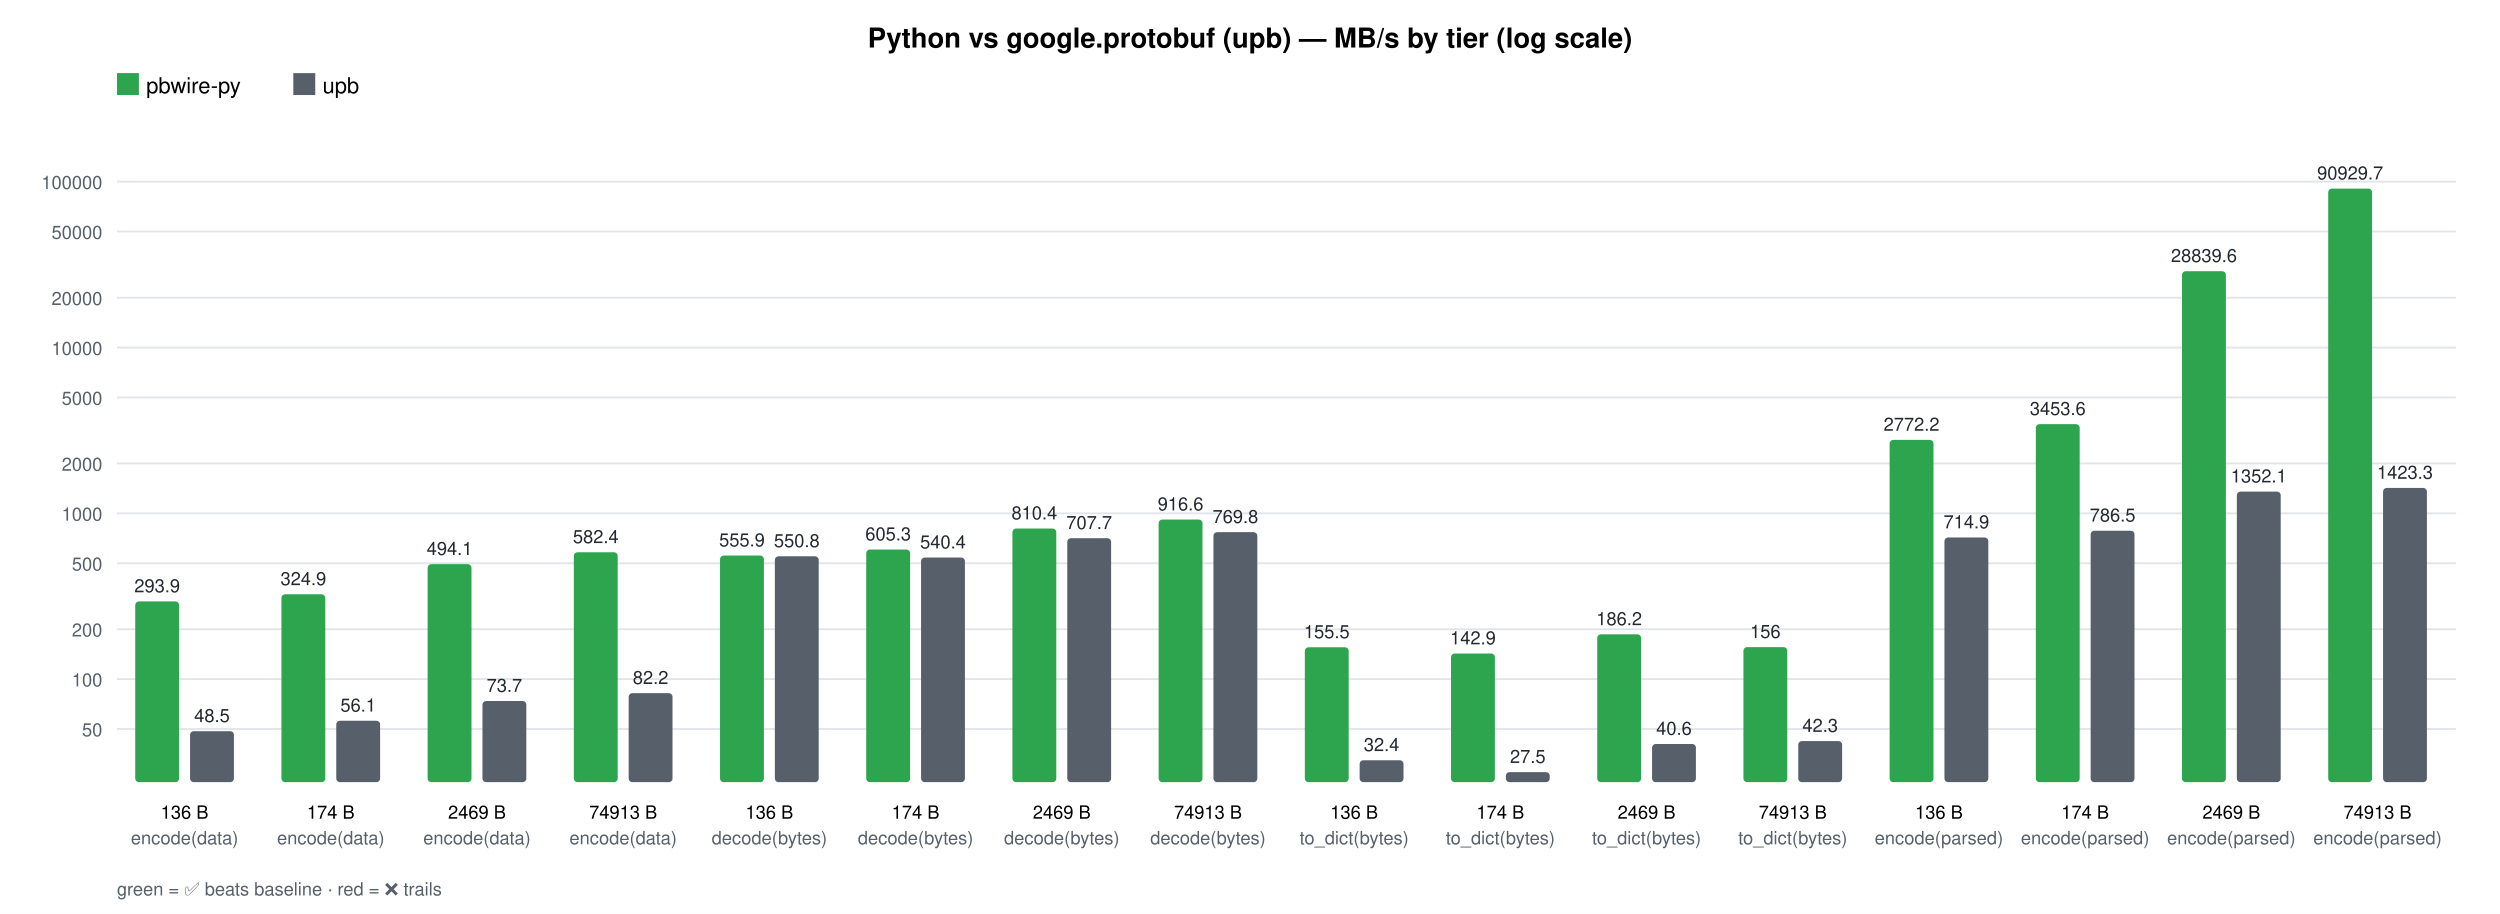
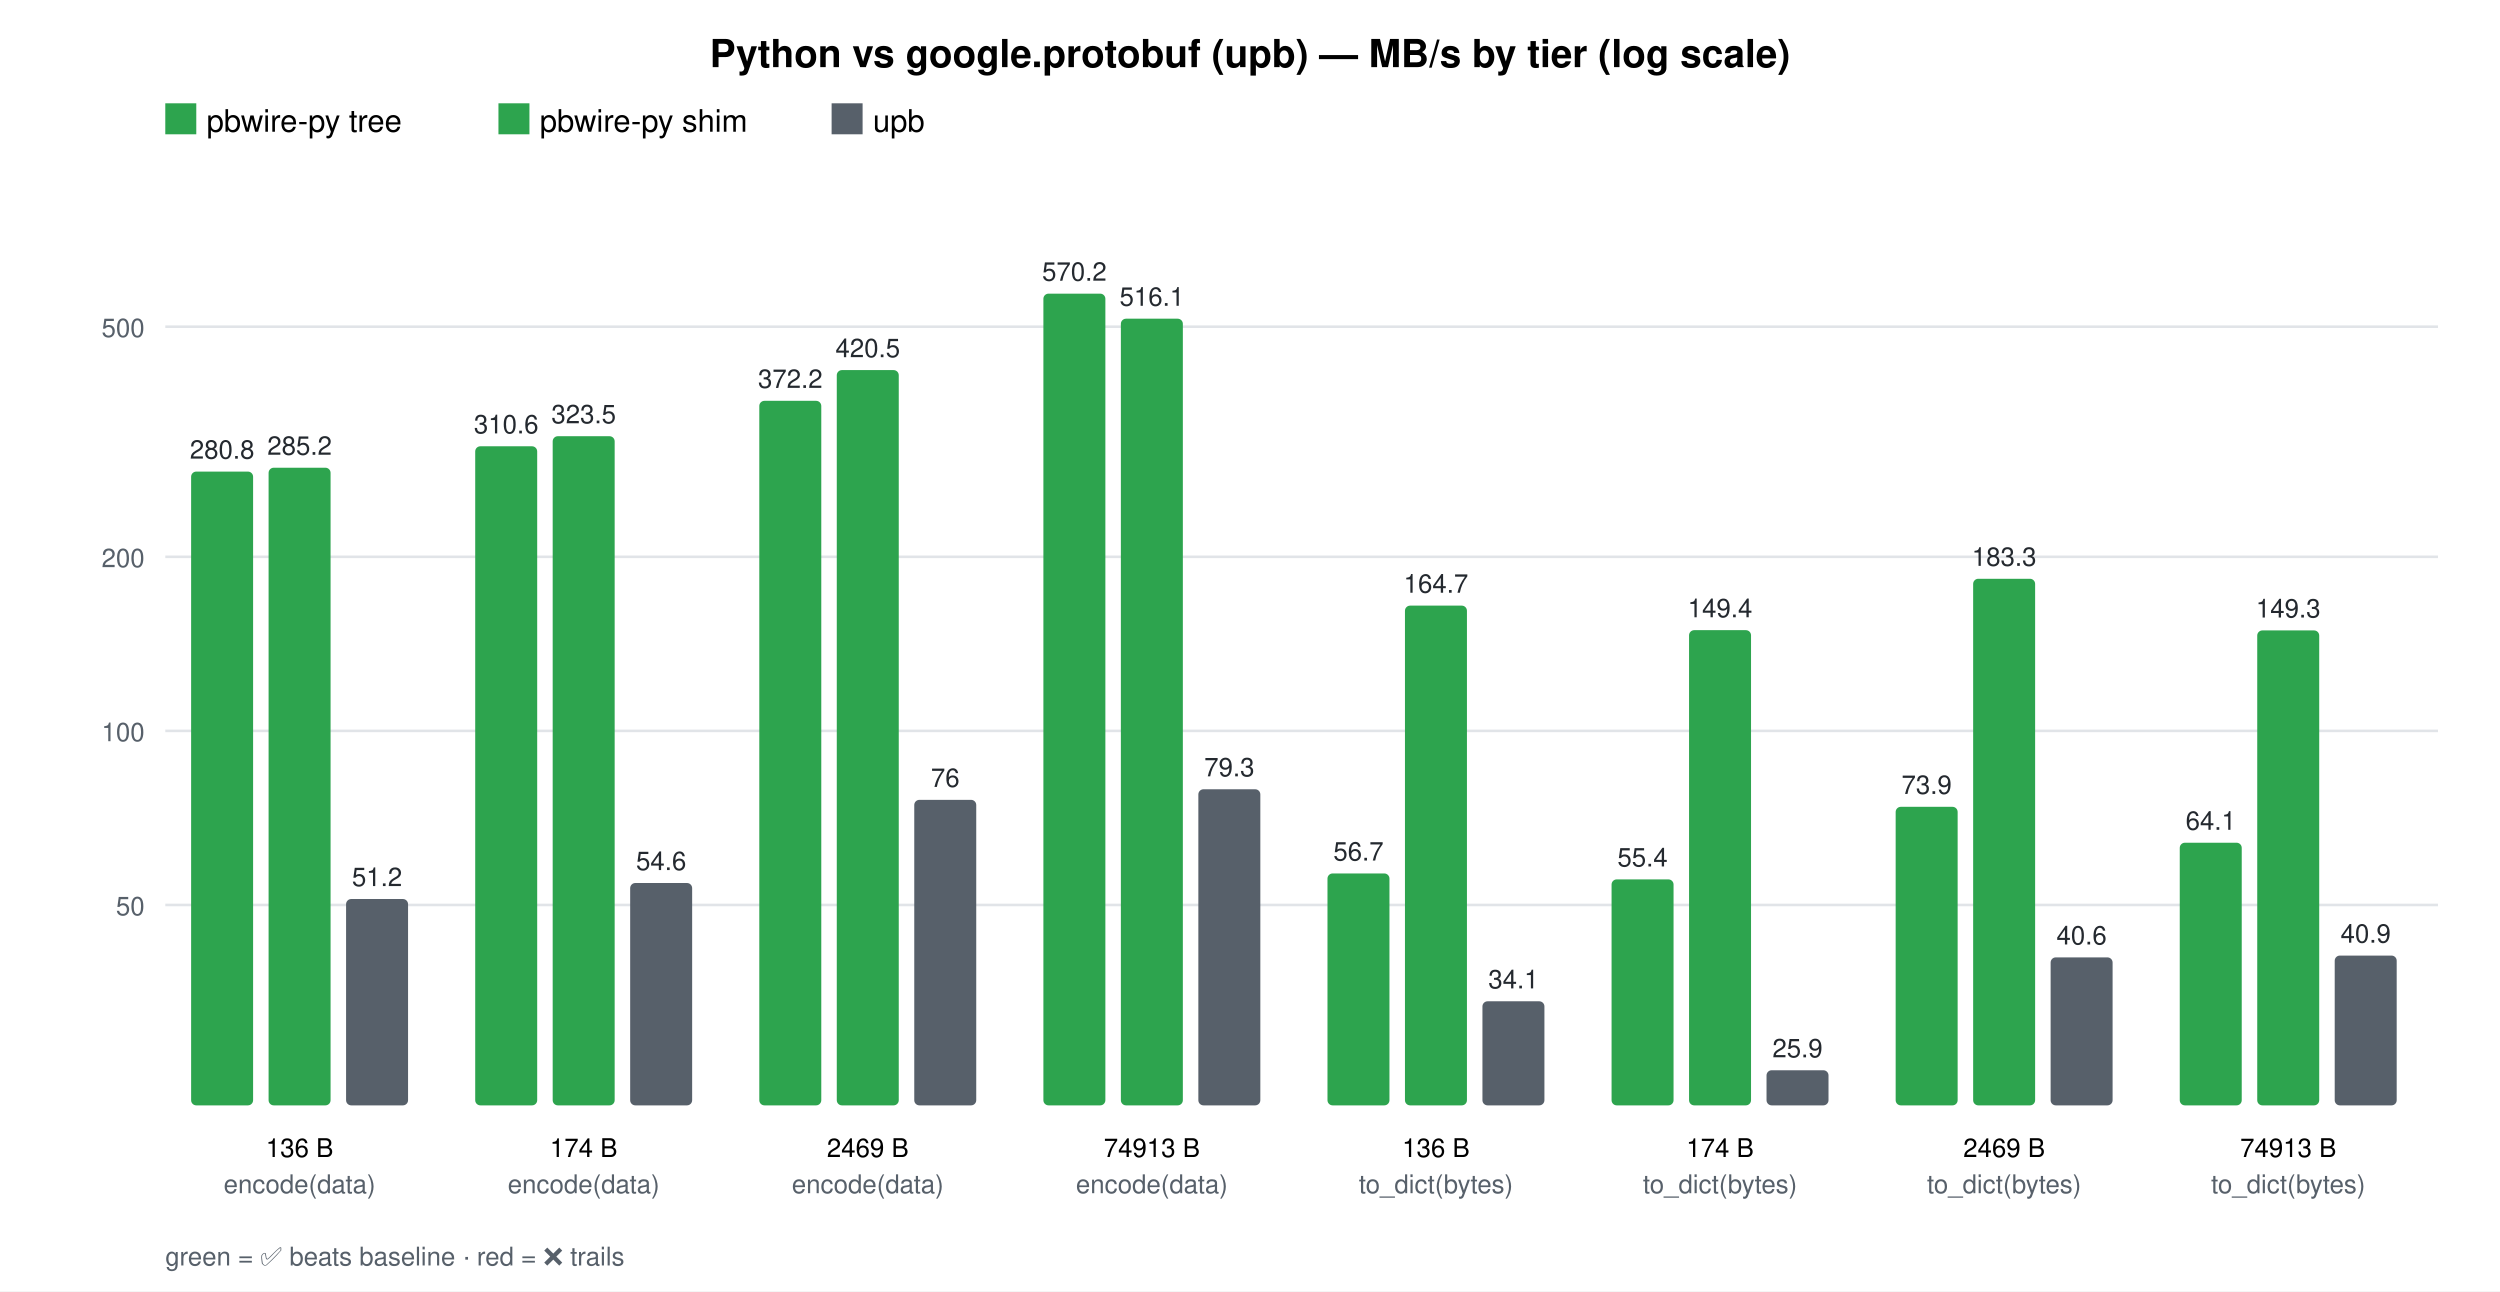
- <svg xmlns="http://www.w3.org/2000/svg" width="1368" height="500" font-family="Helvetica, Arial, sans-serif">
-   <rect width="1368" height="500" fill="#ffffff" />
-   <text x="684.0" y="26" text-anchor="middle" font-size="15" font-weight="bold">Python vs google.protobuf (upb) — MB/s by tier (log scale)</text>
+ <svg xmlns="http://www.w3.org/2000/svg" width="968" height="500" font-family="Helvetica, Arial, sans-serif">
+   <rect width="968" height="500" fill="#ffffff" />
+   <text x="484.0" y="26" text-anchor="middle" font-size="15" font-weight="bold">Python vs google.protobuf (upb) — MB/s by tier (log scale)</text>
  <rect x="64" y="40" width="12" height="12" fill="#2da44e" />
-   <text x="80" y="51" font-size="12">pbwire-py</text>
-   <rect x="160.5" y="40" width="12" height="12" fill="#57606a" />
-   <text x="176.5" y="51" font-size="12">upb</text>
-   <line x1="64" y1="398.9" x2="1344" y2="398.9" stroke="#e1e4e8" />
-   <text x="56" y="402.9" text-anchor="end" font-size="10" fill="#57606a">50</text>
-   <line x1="64" y1="371.6" x2="1344" y2="371.6" stroke="#e1e4e8" />
-   <text x="56" y="375.6" text-anchor="end" font-size="10" fill="#57606a">100</text>
-   <line x1="64" y1="344.3" x2="1344" y2="344.3" stroke="#e1e4e8" />
-   <text x="56" y="348.3" text-anchor="end" font-size="10" fill="#57606a">200</text>
-   <line x1="64" y1="308.2" x2="1344" y2="308.2" stroke="#e1e4e8" />
-   <text x="56" y="312.2" text-anchor="end" font-size="10" fill="#57606a">500</text>
-   <line x1="64" y1="280.9" x2="1344" y2="280.9" stroke="#e1e4e8" />
-   <text x="56" y="284.9" text-anchor="end" font-size="10" fill="#57606a">1000</text>
-   <line x1="64" y1="253.6" x2="1344" y2="253.6" stroke="#e1e4e8" />
-   <text x="56" y="257.6" text-anchor="end" font-size="10" fill="#57606a">2000</text>
-   <line x1="64" y1="217.5" x2="1344" y2="217.5" stroke="#e1e4e8" />
-   <text x="56" y="221.5" text-anchor="end" font-size="10" fill="#57606a">5000</text>
-   <line x1="64" y1="190.2" x2="1344" y2="190.2" stroke="#e1e4e8" />
-   <text x="56" y="194.2" text-anchor="end" font-size="10" fill="#57606a">10000</text>
-   <line x1="64" y1="162.9" x2="1344" y2="162.9" stroke="#e1e4e8" />
-   <text x="56" y="166.9" text-anchor="end" font-size="10" fill="#57606a">20000</text>
-   <line x1="64" y1="126.7" x2="1344" y2="126.7" stroke="#e1e4e8" />
-   <text x="56" y="130.7" text-anchor="end" font-size="10" fill="#57606a">50000</text>
-   <line x1="64" y1="99.4" x2="1344" y2="99.4" stroke="#e1e4e8" />
-   <text x="56" y="103.4" text-anchor="end" font-size="10" fill="#57606a">100000</text>
-   <text x="101.0" y="448" text-anchor="middle" font-size="10">136 B</text>
-   <text x="101.0" y="462" text-anchor="middle" font-size="10" fill="#57606a">encode(data)</text>
-   <rect x="74.0" y="329.1" width="24" height="98.9" rx="2" fill="#2da44e" />
-   <text x="86.0" y="324.1" text-anchor="middle" font-size="10" fill="#24292f">293.9</text>
-   <rect x="104.0" y="400.1" width="24" height="27.9" rx="2" fill="#57606a" />
-   <text x="116.0" y="395.1" text-anchor="middle" font-size="10" fill="#24292f">48.5</text>
-   <text x="181.0" y="448" text-anchor="middle" font-size="10">174 B</text>
-   <text x="181.0" y="462" text-anchor="middle" font-size="10" fill="#57606a">encode(data)</text>
-   <rect x="154.0" y="325.2" width="24" height="102.8" rx="2" fill="#2da44e" />
-   <text x="166.0" y="320.2" text-anchor="middle" font-size="10" fill="#24292f">324.9</text>
-   <rect x="184.0" y="394.4" width="24" height="33.6" rx="2" fill="#57606a" />
-   <text x="196.0" y="389.4" text-anchor="middle" font-size="10" fill="#24292f">56.1</text>
-   <text x="261.0" y="448" text-anchor="middle" font-size="10">2469 B</text>
-   <text x="261.0" y="462" text-anchor="middle" font-size="10" fill="#57606a">encode(data)</text>
-   <rect x="234.0" y="308.7" width="24" height="119.3" rx="2" fill="#2da44e" />
-   <text x="246.0" y="303.7" text-anchor="middle" font-size="10" fill="#24292f">494.1</text>
-   <rect x="264.0" y="383.6" width="24" height="44.4" rx="2" fill="#57606a" />
-   <text x="276.0" y="378.6" text-anchor="middle" font-size="10" fill="#24292f">73.7</text>
-   <text x="341.0" y="448" text-anchor="middle" font-size="10">74913 B</text>
-   <text x="341.0" y="462" text-anchor="middle" font-size="10" fill="#57606a">encode(data)</text>
-   <rect x="314.0" y="302.2" width="24" height="125.8" rx="2" fill="#2da44e" />
-   <text x="326.0" y="297.2" text-anchor="middle" font-size="10" fill="#24292f">582.4</text>
-   <rect x="344.0" y="379.3" width="24" height="48.7" rx="2" fill="#57606a" />
-   <text x="356.0" y="374.3" text-anchor="middle" font-size="10" fill="#24292f">82.2</text>
-   <text x="421.0" y="448" text-anchor="middle" font-size="10">136 B</text>
-   <text x="421.0" y="462" text-anchor="middle" font-size="10" fill="#57606a">decode(bytes)</text>
-   <rect x="394.0" y="304.0" width="24" height="124.0" rx="2" fill="#2da44e" />
-   <text x="406.0" y="299.0" text-anchor="middle" font-size="10" fill="#24292f">555.9</text>
-   <rect x="424.0" y="304.4" width="24" height="123.6" rx="2" fill="#57606a" />
-   <text x="436.0" y="299.4" text-anchor="middle" font-size="10" fill="#24292f">550.8</text>
-   <text x="501.0" y="448" text-anchor="middle" font-size="10">174 B</text>
-   <text x="501.0" y="462" text-anchor="middle" font-size="10" fill="#57606a">decode(bytes)</text>
-   <rect x="474.0" y="300.7" width="24" height="127.3" rx="2" fill="#2da44e" />
-   <text x="486.0" y="295.7" text-anchor="middle" font-size="10" fill="#24292f">605.3</text>
-   <rect x="504.0" y="305.1" width="24" height="122.9" rx="2" fill="#57606a" />
-   <text x="516.0" y="300.1" text-anchor="middle" font-size="10" fill="#24292f">540.4</text>
-   <text x="581.0" y="448" text-anchor="middle" font-size="10">2469 B</text>
-   <text x="581.0" y="462" text-anchor="middle" font-size="10" fill="#57606a">decode(bytes)</text>
-   <rect x="554.0" y="289.2" width="24" height="138.8" rx="2" fill="#2da44e" />
-   <text x="566.0" y="284.2" text-anchor="middle" font-size="10" fill="#24292f">810.4</text>
-   <rect x="584.0" y="294.5" width="24" height="133.5" rx="2" fill="#57606a" />
-   <text x="596.0" y="289.5" text-anchor="middle" font-size="10" fill="#24292f">707.7</text>
-   <text x="661.0" y="448" text-anchor="middle" font-size="10">74913 B</text>
-   <text x="661.0" y="462" text-anchor="middle" font-size="10" fill="#57606a">decode(bytes)</text>
-   <rect x="634.0" y="284.3" width="24" height="143.7" rx="2" fill="#2da44e" />
-   <text x="646.0" y="279.3" text-anchor="middle" font-size="10" fill="#24292f">916.6</text>
-   <rect x="664.0" y="291.2" width="24" height="136.8" rx="2" fill="#57606a" />
-   <text x="676.0" y="286.2" text-anchor="middle" font-size="10" fill="#24292f">769.8</text>
-   <text x="741.0" y="448" text-anchor="middle" font-size="10">136 B</text>
-   <text x="741.0" y="462" text-anchor="middle" font-size="10" fill="#57606a">to_dict(bytes)</text>
-   <rect x="714.0" y="354.2" width="24" height="73.8" rx="2" fill="#2da44e" />
-   <text x="726.0" y="349.2" text-anchor="middle" font-size="10" fill="#24292f">155.5</text>
-   <rect x="744.0" y="416.0" width="24" height="12.0" rx="2" fill="#57606a" />
-   <text x="756.0" y="411.0" text-anchor="middle" font-size="10" fill="#24292f">32.4</text>
-   <text x="821.0" y="448" text-anchor="middle" font-size="10">174 B</text>
-   <text x="821.0" y="462" text-anchor="middle" font-size="10" fill="#57606a">to_dict(bytes)</text>
-   <rect x="794.0" y="357.6" width="24" height="70.4" rx="2" fill="#2da44e" />
-   <text x="806.0" y="352.6" text-anchor="middle" font-size="10" fill="#24292f">142.9</text>
-   <rect x="824.0" y="422.5" width="24" height="5.5" rx="2" fill="#57606a" />
-   <text x="836.0" y="417.5" text-anchor="middle" font-size="10" fill="#24292f">27.5</text>
-   <text x="901.0" y="448" text-anchor="middle" font-size="10">2469 B</text>
-   <text x="901.0" y="462" text-anchor="middle" font-size="10" fill="#57606a">to_dict(bytes)</text>
-   <rect x="874.0" y="347.1" width="24" height="80.9" rx="2" fill="#2da44e" />
-   <text x="886.0" y="342.1" text-anchor="middle" font-size="10" fill="#24292f">186.2</text>
-   <rect x="904.0" y="407.1" width="24" height="20.9" rx="2" fill="#57606a" />
-   <text x="916.0" y="402.1" text-anchor="middle" font-size="10" fill="#24292f">40.6</text>
-   <text x="981.0" y="448" text-anchor="middle" font-size="10">74913 B</text>
-   <text x="981.0" y="462" text-anchor="middle" font-size="10" fill="#57606a">to_dict(bytes)</text>
-   <rect x="954.0" y="354.1" width="24" height="73.9" rx="2" fill="#2da44e" />
-   <text x="966.0" y="349.1" text-anchor="middle" font-size="10" fill="#24292f">156</text>
-   <rect x="984.0" y="405.5" width="24" height="22.5" rx="2" fill="#57606a" />
-   <text x="996.0" y="400.5" text-anchor="middle" font-size="10" fill="#24292f">42.3</text>
-   <text x="1061.0" y="448" text-anchor="middle" font-size="10">136 B</text>
-   <text x="1061.0" y="462" text-anchor="middle" font-size="10" fill="#57606a">encode(parsed)</text>
-   <rect x="1034.0" y="240.7" width="24" height="187.3" rx="2" fill="#2da44e" />
-   <text x="1046.0" y="235.7" text-anchor="middle" font-size="10" fill="#24292f">2772.2</text>
-   <rect x="1064.0" y="294.1" width="24" height="133.9" rx="2" fill="#57606a" />
-   <text x="1076.0" y="289.1" text-anchor="middle" font-size="10" fill="#24292f">714.9</text>
-   <text x="1141.0" y="448" text-anchor="middle" font-size="10">174 B</text>
-   <text x="1141.0" y="462" text-anchor="middle" font-size="10" fill="#57606a">encode(parsed)</text>
-   <rect x="1114.0" y="232.1" width="24" height="195.9" rx="2" fill="#2da44e" />
-   <text x="1126.0" y="227.1" text-anchor="middle" font-size="10" fill="#24292f">3453.6</text>
-   <rect x="1144.0" y="290.4" width="24" height="137.6" rx="2" fill="#57606a" />
-   <text x="1156.0" y="285.4" text-anchor="middle" font-size="10" fill="#24292f">786.5</text>
-   <text x="1221.0" y="448" text-anchor="middle" font-size="10">2469 B</text>
-   <text x="1221.0" y="462" text-anchor="middle" font-size="10" fill="#57606a">encode(parsed)</text>
-   <rect x="1194.0" y="148.4" width="24" height="279.6" rx="2" fill="#2da44e" />
-   <text x="1206.0" y="143.4" text-anchor="middle" font-size="10" fill="#24292f">28839.6</text>
-   <rect x="1224.0" y="269.0" width="24" height="159.0" rx="2" fill="#57606a" />
-   <text x="1236.0" y="264.0" text-anchor="middle" font-size="10" fill="#24292f">1352.1</text>
-   <text x="1301.0" y="448" text-anchor="middle" font-size="10">74913 B</text>
-   <text x="1301.0" y="462" text-anchor="middle" font-size="10" fill="#57606a">encode(parsed)</text>
-   <rect x="1274.0" y="103.2" width="24" height="324.8" rx="2" fill="#2da44e" />
-   <text x="1286.0" y="98.2" text-anchor="middle" font-size="10" fill="#24292f">90929.7</text>
-   <rect x="1304.0" y="267.0" width="24" height="161.0" rx="2" fill="#57606a" />
-   <text x="1316.0" y="262.0" text-anchor="middle" font-size="10" fill="#24292f">1423.3</text>
+   <text x="80" y="51" font-size="12">pbwire-py tree</text>
+   <rect x="193.0" y="40" width="12" height="12" fill="#2da44e" />
+   <text x="209.0" y="51" font-size="12">pbwire-py shim</text>
+   <rect x="322.0" y="40" width="12" height="12" fill="#57606a" />
+   <text x="338.0" y="51" font-size="12">upb</text>
+   <line x1="64" y1="350.4" x2="944" y2="350.4" stroke="#e1e4e8" />
+   <text x="56" y="354.4" text-anchor="end" font-size="10" fill="#57606a">50</text>
+   <line x1="64" y1="283.0" x2="944" y2="283.0" stroke="#e1e4e8" />
+   <text x="56" y="287.0" text-anchor="end" font-size="10" fill="#57606a">100</text>
+   <line x1="64" y1="215.6" x2="944" y2="215.6" stroke="#e1e4e8" />
+   <text x="56" y="219.6" text-anchor="end" font-size="10" fill="#57606a">200</text>
+   <line x1="64" y1="126.5" x2="944" y2="126.5" stroke="#e1e4e8" />
+   <text x="56" y="130.5" text-anchor="end" font-size="10" fill="#57606a">500</text>
+   <text x="116.0" y="448" text-anchor="middle" font-size="10">136 B</text>
+   <text x="116.0" y="462" text-anchor="middle" font-size="10" fill="#57606a">encode(data)</text>
+   <rect x="74.0" y="182.6" width="24" height="245.4" rx="2" fill="#2da44e" />
+   <text x="86.0" y="177.6" text-anchor="middle" font-size="10" fill="#24292f">280.8</text>
+   <rect x="104.0" y="181.1" width="24" height="246.9" rx="2" fill="#2da44e" />
+   <text x="116.0" y="176.1" text-anchor="middle" font-size="10" fill="#24292f">285.2</text>
+   <rect x="134.0" y="348.1" width="24" height="79.9" rx="2" fill="#57606a" />
+   <text x="146.0" y="343.1" text-anchor="middle" font-size="10" fill="#24292f">51.2</text>
+   <text x="226.0" y="448" text-anchor="middle" font-size="10">174 B</text>
+   <text x="226.0" y="462" text-anchor="middle" font-size="10" fill="#57606a">encode(data)</text>
+   <rect x="184.0" y="172.8" width="24" height="255.2" rx="2" fill="#2da44e" />
+   <text x="196.0" y="167.8" text-anchor="middle" font-size="10" fill="#24292f">310.6</text>
+   <rect x="214.0" y="168.9" width="24" height="259.1" rx="2" fill="#2da44e" />
+   <text x="226.0" y="163.9" text-anchor="middle" font-size="10" fill="#24292f">323.5</text>
+   <rect x="244.0" y="341.9" width="24" height="86.1" rx="2" fill="#57606a" />
+   <text x="256.0" y="336.9" text-anchor="middle" font-size="10" fill="#24292f">54.6</text>
+   <text x="336.0" y="448" text-anchor="middle" font-size="10">2469 B</text>
+   <text x="336.0" y="462" text-anchor="middle" font-size="10" fill="#57606a">encode(data)</text>
+   <rect x="294.0" y="155.2" width="24" height="272.8" rx="2" fill="#2da44e" />
+   <text x="306.0" y="150.2" text-anchor="middle" font-size="10" fill="#24292f">372.2</text>
+   <rect x="324.0" y="143.3" width="24" height="284.7" rx="2" fill="#2da44e" />
+   <text x="336.0" y="138.3" text-anchor="middle" font-size="10" fill="#24292f">420.5</text>
+   <rect x="354.0" y="309.7" width="24" height="118.3" rx="2" fill="#57606a" />
+   <text x="366.0" y="304.7" text-anchor="middle" font-size="10" fill="#24292f">76</text>
+   <text x="446.0" y="448" text-anchor="middle" font-size="10">74913 B</text>
+   <text x="446.0" y="462" text-anchor="middle" font-size="10" fill="#57606a">encode(data)</text>
+   <rect x="404.0" y="113.7" width="24" height="314.3" rx="2" fill="#2da44e" />
+   <text x="416.0" y="108.7" text-anchor="middle" font-size="10" fill="#24292f">570.2</text>
+   <rect x="434.0" y="123.4" width="24" height="304.6" rx="2" fill="#2da44e" />
+   <text x="446.0" y="118.4" text-anchor="middle" font-size="10" fill="#24292f">516.1</text>
+   <rect x="464.0" y="305.6" width="24" height="122.4" rx="2" fill="#57606a" />
+   <text x="476.0" y="300.6" text-anchor="middle" font-size="10" fill="#24292f">79.3</text>
+   <text x="556.0" y="448" text-anchor="middle" font-size="10">136 B</text>
+   <text x="556.0" y="462" text-anchor="middle" font-size="10" fill="#57606a">to_dict(bytes)</text>
+   <rect x="514.0" y="338.2" width="24" height="89.8" rx="2" fill="#2da44e" />
+   <text x="526.0" y="333.2" text-anchor="middle" font-size="10" fill="#24292f">56.7</text>
+   <rect x="544.0" y="234.5" width="24" height="193.5" rx="2" fill="#2da44e" />
+   <text x="556.0" y="229.5" text-anchor="middle" font-size="10" fill="#24292f">164.7</text>
+   <rect x="574.0" y="387.7" width="24" height="40.3" rx="2" fill="#57606a" />
+   <text x="586.0" y="382.7" text-anchor="middle" font-size="10" fill="#24292f">34.1</text>
+   <text x="666.0" y="448" text-anchor="middle" font-size="10">174 B</text>
+   <text x="666.0" y="462" text-anchor="middle" font-size="10" fill="#57606a">to_dict(bytes)</text>
+   <rect x="624.0" y="340.5" width="24" height="87.5" rx="2" fill="#2da44e" />
+   <text x="636.0" y="335.5" text-anchor="middle" font-size="10" fill="#24292f">55.4</text>
+   <rect x="654.0" y="244.0" width="24" height="184.0" rx="2" fill="#2da44e" />
+   <text x="666.0" y="239.0" text-anchor="middle" font-size="10" fill="#24292f">149.4</text>
+   <rect x="684.0" y="414.4" width="24" height="13.6" rx="2" fill="#57606a" />
+   <text x="696.0" y="409.4" text-anchor="middle" font-size="10" fill="#24292f">25.9</text>
+   <text x="776.0" y="448" text-anchor="middle" font-size="10">2469 B</text>
+   <text x="776.0" y="462" text-anchor="middle" font-size="10" fill="#57606a">to_dict(bytes)</text>
+   <rect x="734.0" y="312.4" width="24" height="115.6" rx="2" fill="#2da44e" />
+   <text x="746.0" y="307.4" text-anchor="middle" font-size="10" fill="#24292f">73.9</text>
+   <rect x="764.0" y="224.1" width="24" height="203.9" rx="2" fill="#2da44e" />
+   <text x="776.0" y="219.1" text-anchor="middle" font-size="10" fill="#24292f">183.3</text>
+   <rect x="794.0" y="370.7" width="24" height="57.3" rx="2" fill="#57606a" />
+   <text x="806.0" y="365.7" text-anchor="middle" font-size="10" fill="#24292f">40.6</text>
+   <text x="886.0" y="448" text-anchor="middle" font-size="10">74913 B</text>
+   <text x="886.0" y="462" text-anchor="middle" font-size="10" fill="#57606a">to_dict(bytes)</text>
+   <rect x="844.0" y="326.3" width="24" height="101.7" rx="2" fill="#2da44e" />
+   <text x="856.0" y="321.3" text-anchor="middle" font-size="10" fill="#24292f">64.1</text>
+   <rect x="874.0" y="244.1" width="24" height="183.9" rx="2" fill="#2da44e" />
+   <text x="886.0" y="239.1" text-anchor="middle" font-size="10" fill="#24292f">149.3</text>
+   <rect x="904.0" y="370.0" width="24" height="58.0" rx="2" fill="#57606a" />
+   <text x="916.0" y="365.0" text-anchor="middle" font-size="10" fill="#24292f">40.9</text>
  <text x="64" y="490" font-size="10" fill="#57606a">green = ✅ beats baseline · red = ❌ trails</text>
</svg>
